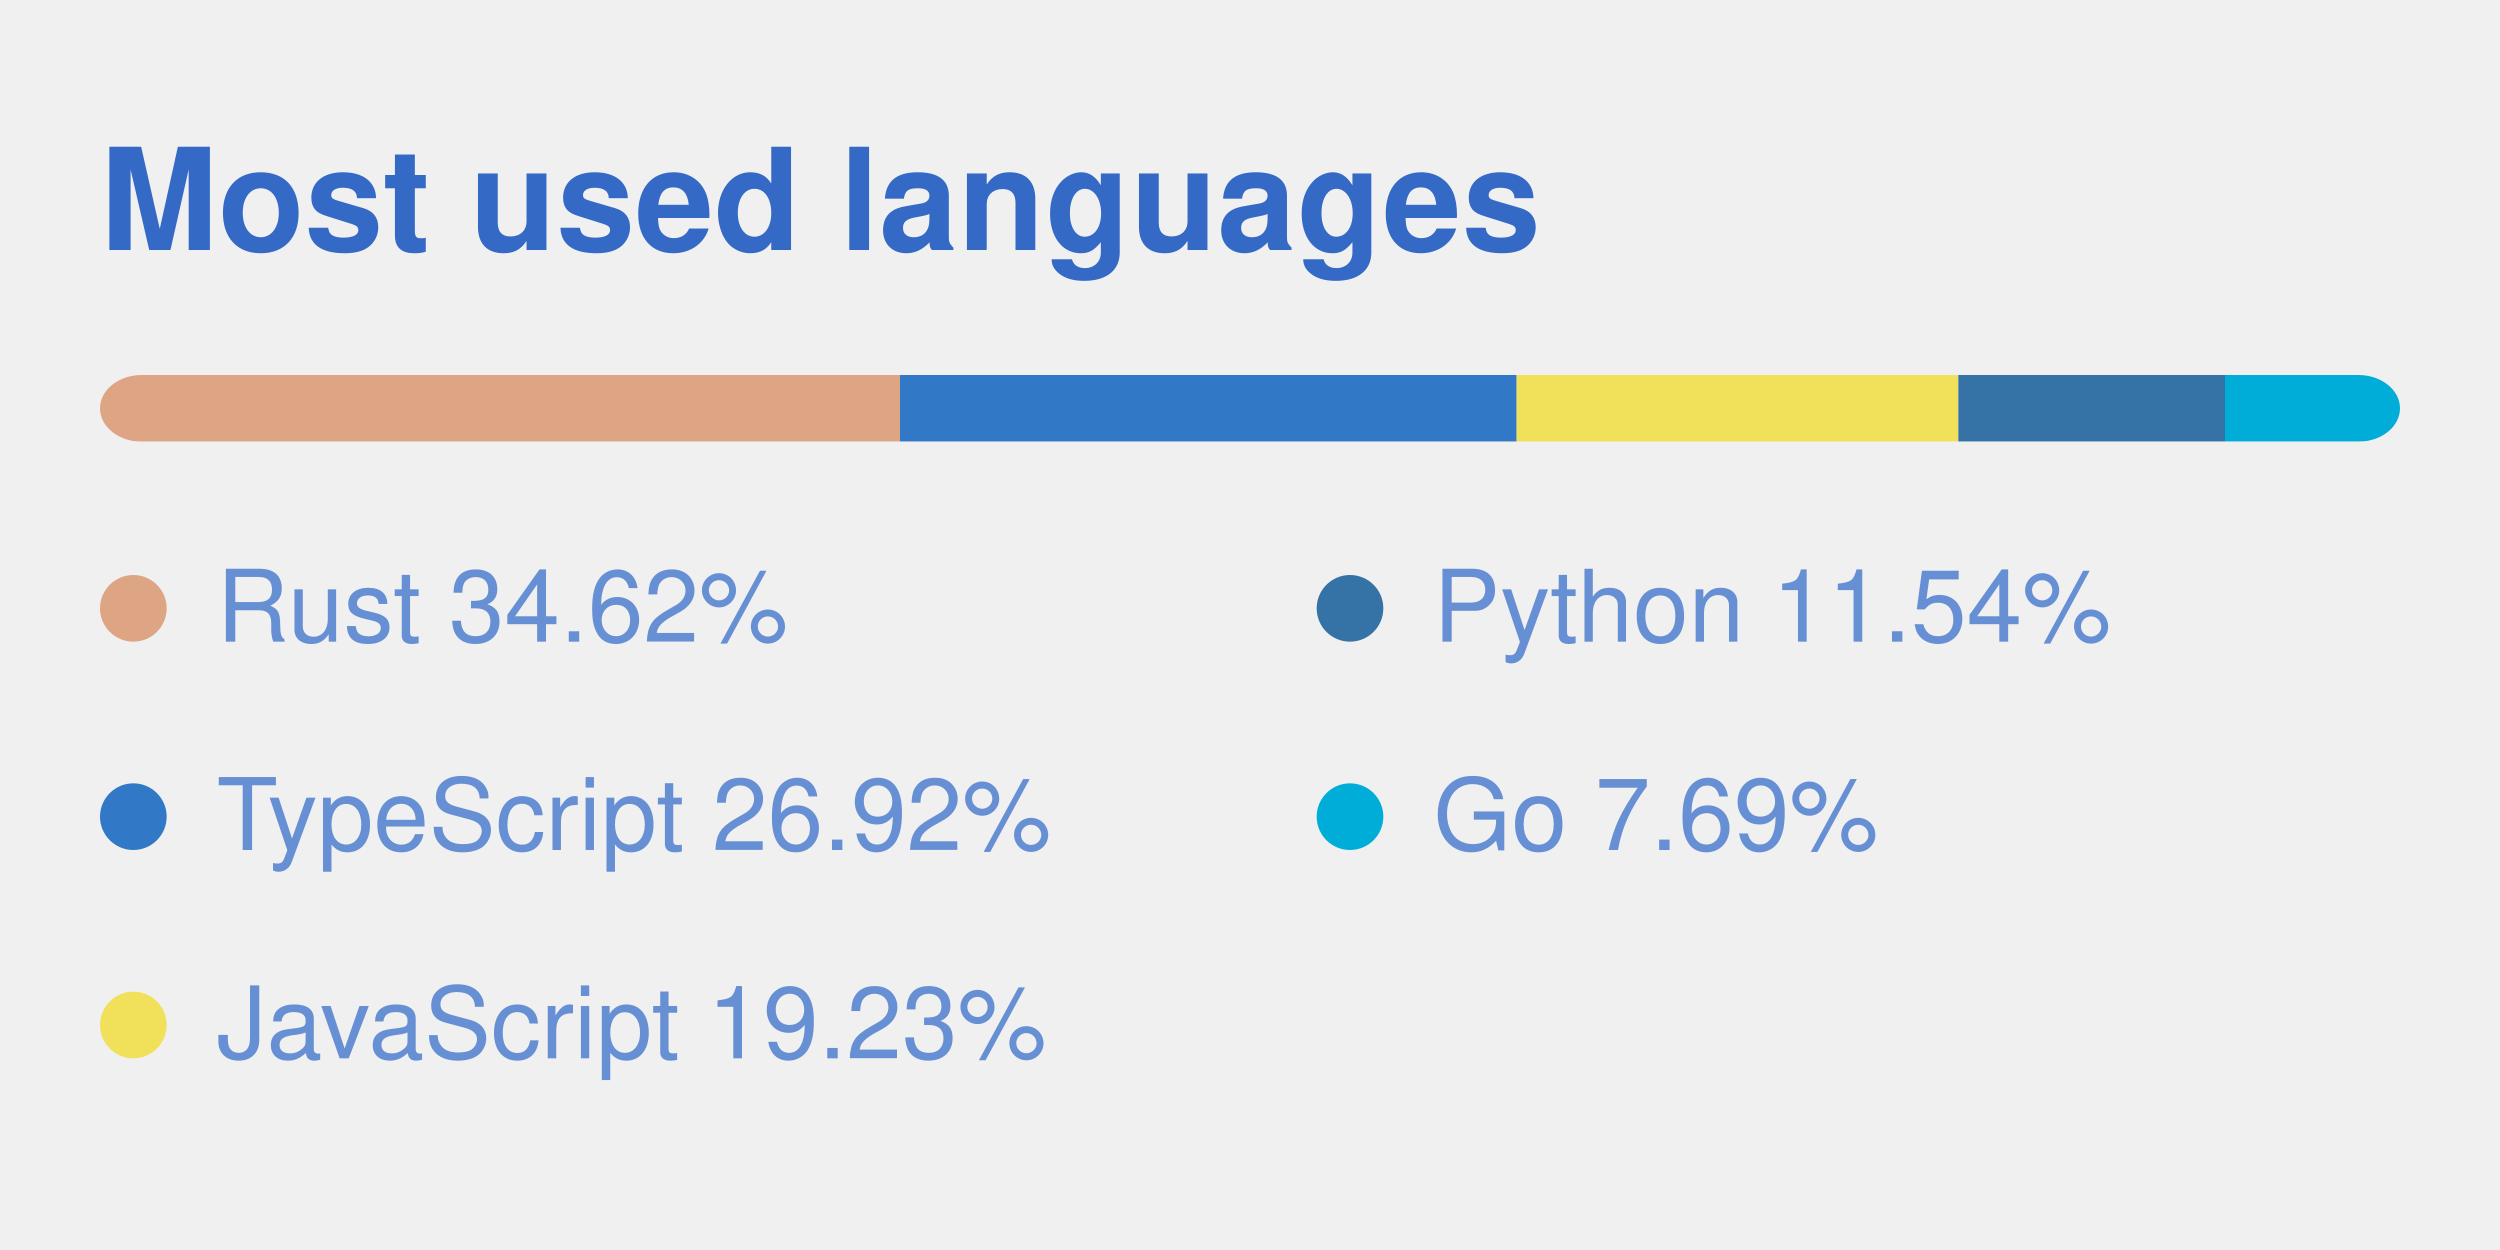
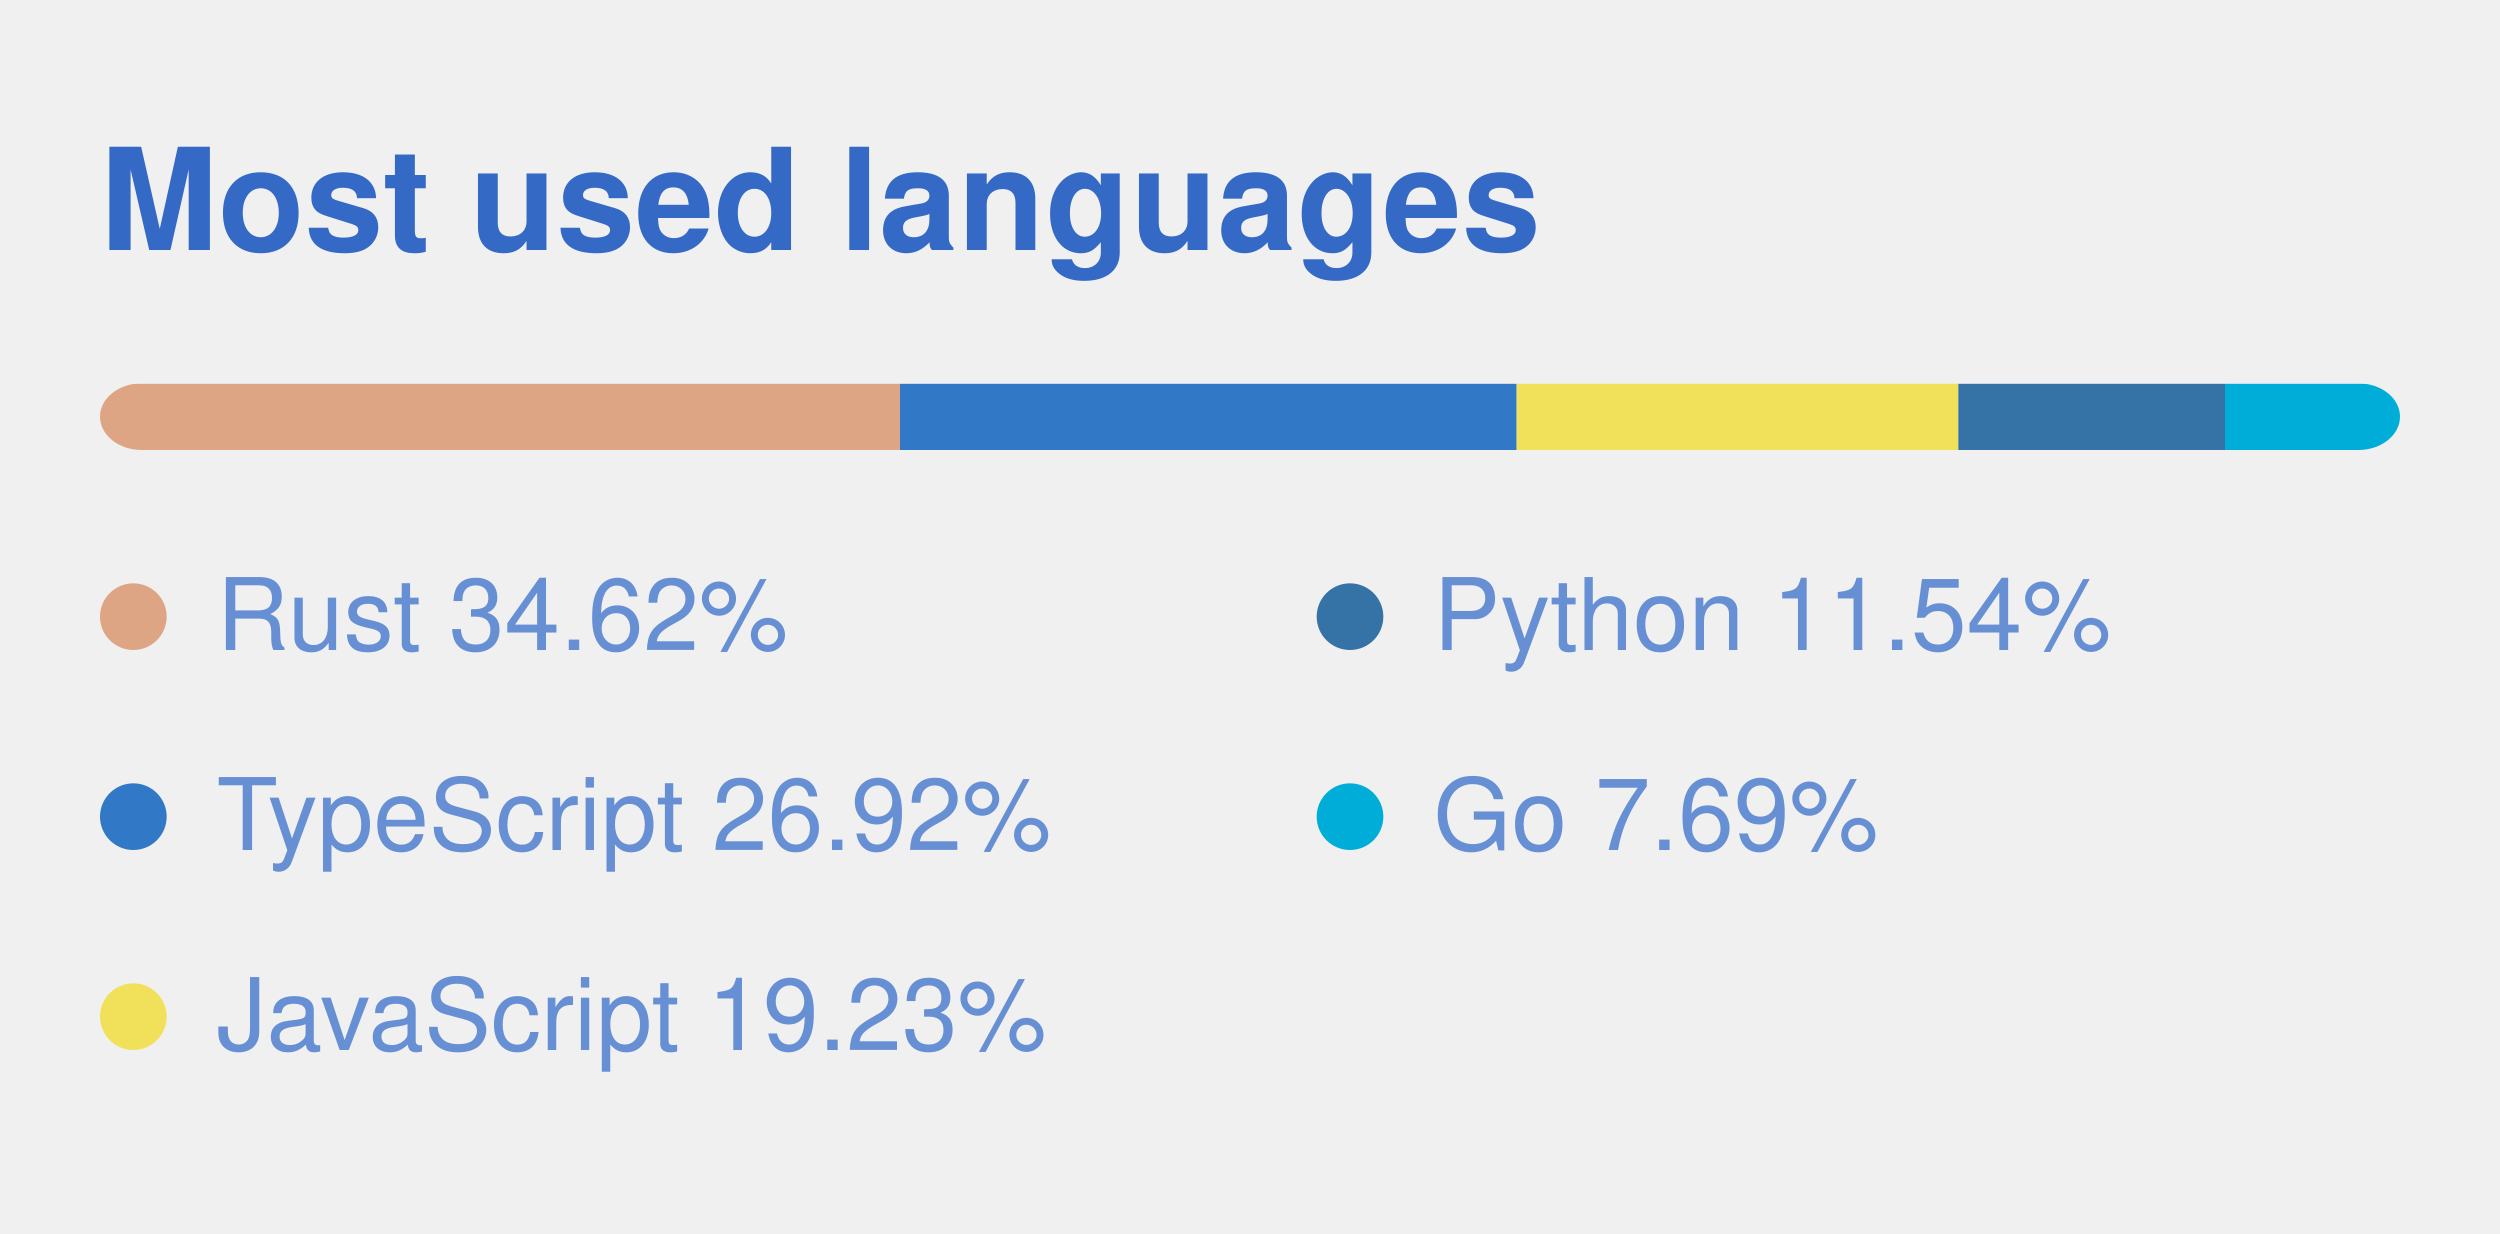
- <svg xmlns="http://www.w3.org/2000/svg" width="300" height="150" viewBox="0 0 300 150" fill="none" role="img" aria-labelledby="title-id" aria-describedby="description-id">
+ <svg xmlns="http://www.w3.org/2000/svg" width="300" height="148" viewBox="0 0 300 148" fill="none" role="img" aria-labelledby="title-id" aria-describedby="description-id">
  <style>
  /* 
    * Card styles for GitHub StatCrab
    * 
    * This file contains the styles for the base card component.
  */
  
  .title {
    font: 800 17px "Helvetica Neue", Helvetica, Arial, sans-serif;
  }
  
  .statsCard &gt; .row &gt; .label, .statsCard &gt; .row &gt; .value {
    font: 600 15px "Helvetica Neue", Helvetica, Arial, sans-serif;
  }
  
  .langsCard &gt; .row &gt; .label, .langsCard &gt; .row &gt; .value {
    font: 400 12px "Helvetica Neue", Helvetica, Arial, sans-serif;
  }
  
  /**
   * Transparent Blue theme.
   */
  
  .title {
    fill: #3469c5;
  }
  
  .label, .value {
    fill: #678fd4;
  }
  
  .icon {
    fill: #3469c5;
  }
  
  .background {
    fill: #ffffff00;
    stroke: #ccdaf1;
  }
  
  .progressBarBackground {
    fill: #ccdaf1;
  }
  </style>
  <g transform="translate(12, 30)">
    <text x="0" y="0" class="title">Most used languages</text>
  </g>
  <g class="langsCard" x="0" y="0">
    <g class="horizontal-bar">
-       <svg width="276" x="12" y="45">
+       <svg width="276" x="12" y="46">
        <mask id="bar-mask">
          <rect x="0" y="0" width="276" height="8" fill="white" rx="5" />
        </mask>
        <rect mask="url(#bar-mask)" x="0" y="0" width="96" height="8" fill="#dea584" />
        <rect mask="url(#bar-mask)" x="96" y="0" width="74" height="8" fill="#3178c6" />
        <rect mask="url(#bar-mask)" x="170" y="0" width="53" height="8" fill="#f1e05a" />
        <rect mask="url(#bar-mask)" x="223" y="0" width="32" height="8" fill="#3572A5" />
        <rect mask="url(#bar-mask)" x="255" y="0" width="21" height="8" fill="#00ADD8" />
      </svg>
    </g>
    <g class="row">
-       <circle cx="16" cy="73" r="4" fill="#dea584" />
-       <text x="26" y="77" class="label">Rust 34.62%</text>
-       <circle cx="162" cy="73" r="4" fill="#3572A5" />
-       <text x="172" y="77" class="label">Python 11.54%</text>
+       <circle cx="16" cy="74" r="4" fill="#dea584" />
+       <text x="26" y="78" class="label">Rust 34.62%</text>
+       <circle cx="162" cy="74" r="4" fill="#3572A5" />
+       <text x="172" y="78" class="label">Python 11.54%</text>
    </g>
    <g class="row">
      <circle cx="16" cy="98" r="4" fill="#3178c6" />
      <text x="26" y="102" class="label">TypeScript 26.92%</text>
      <circle cx="162" cy="98" r="4" fill="#00ADD8" />
      <text x="172" y="102" class="label">Go 7.69%</text>
    </g>
    <g class="row">
-       <circle cx="16" cy="123" r="4" fill="#f1e05a" />
-       <text x="26" y="127" class="label">JavaScript 19.23%</text>
+       <circle cx="16" cy="122" r="4" fill="#f1e05a" />
+       <text x="26" y="126" class="label">JavaScript 19.23%</text>
    </g>
  </g>
</svg>
